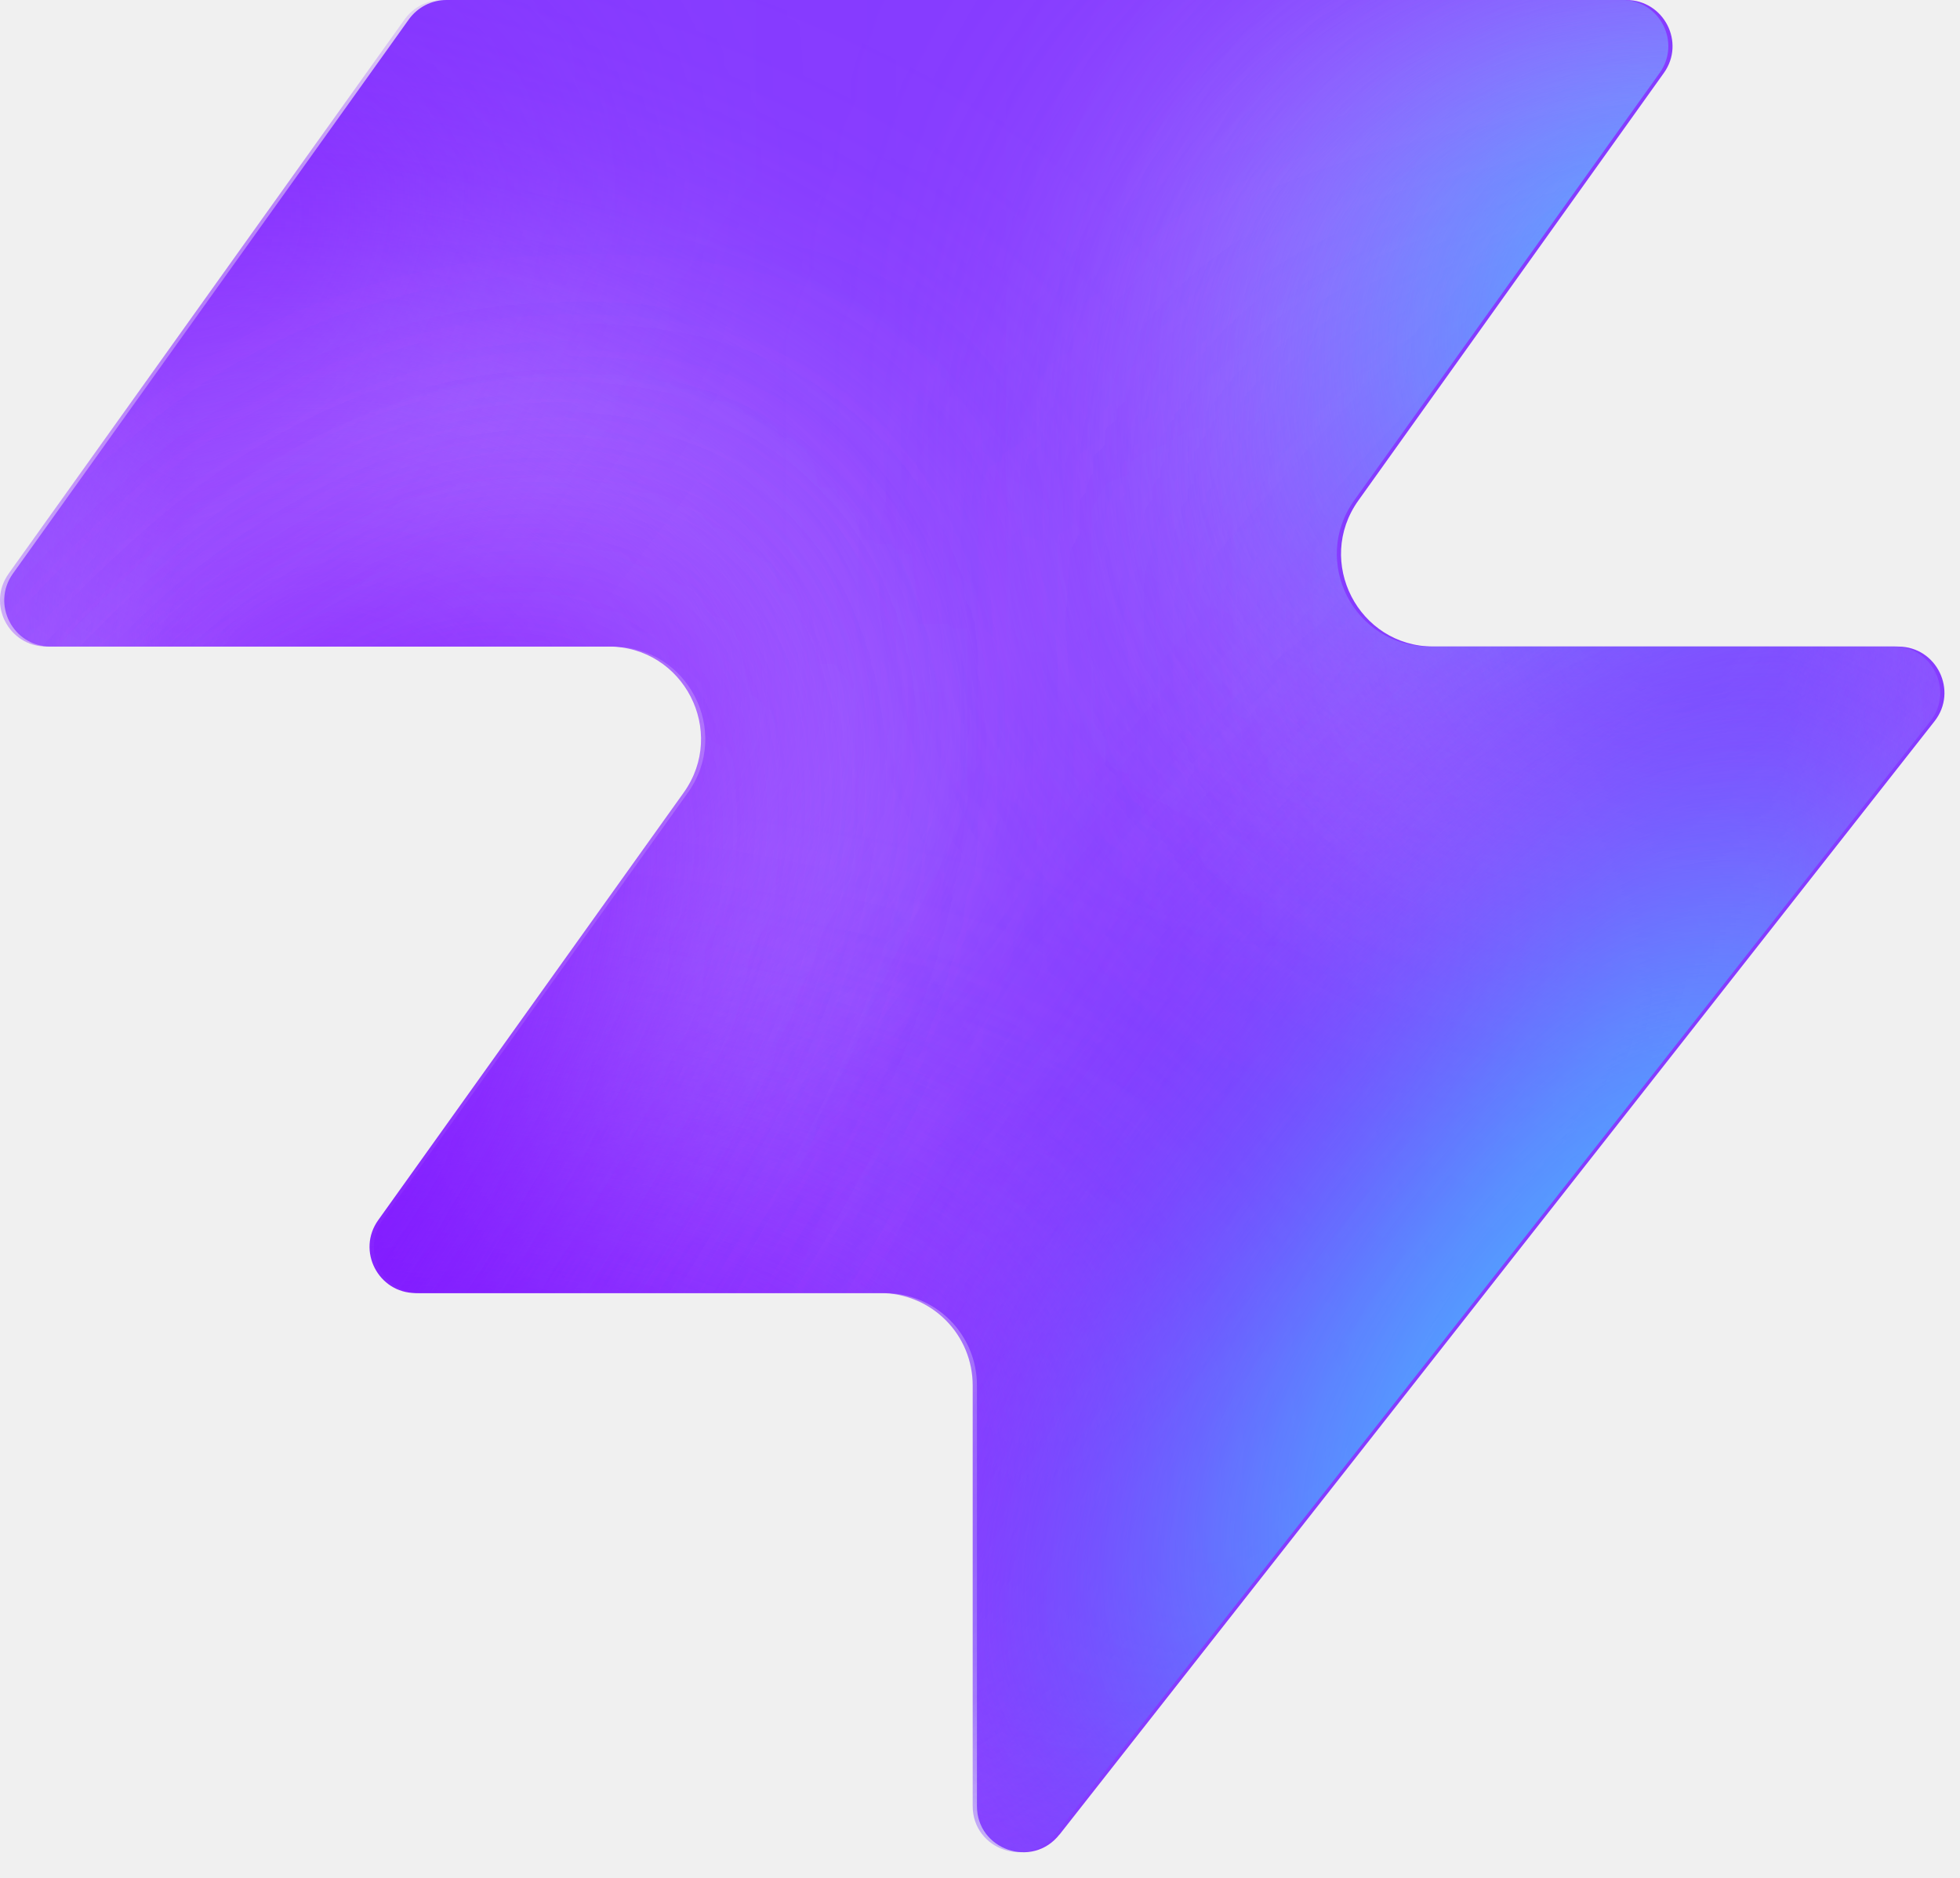
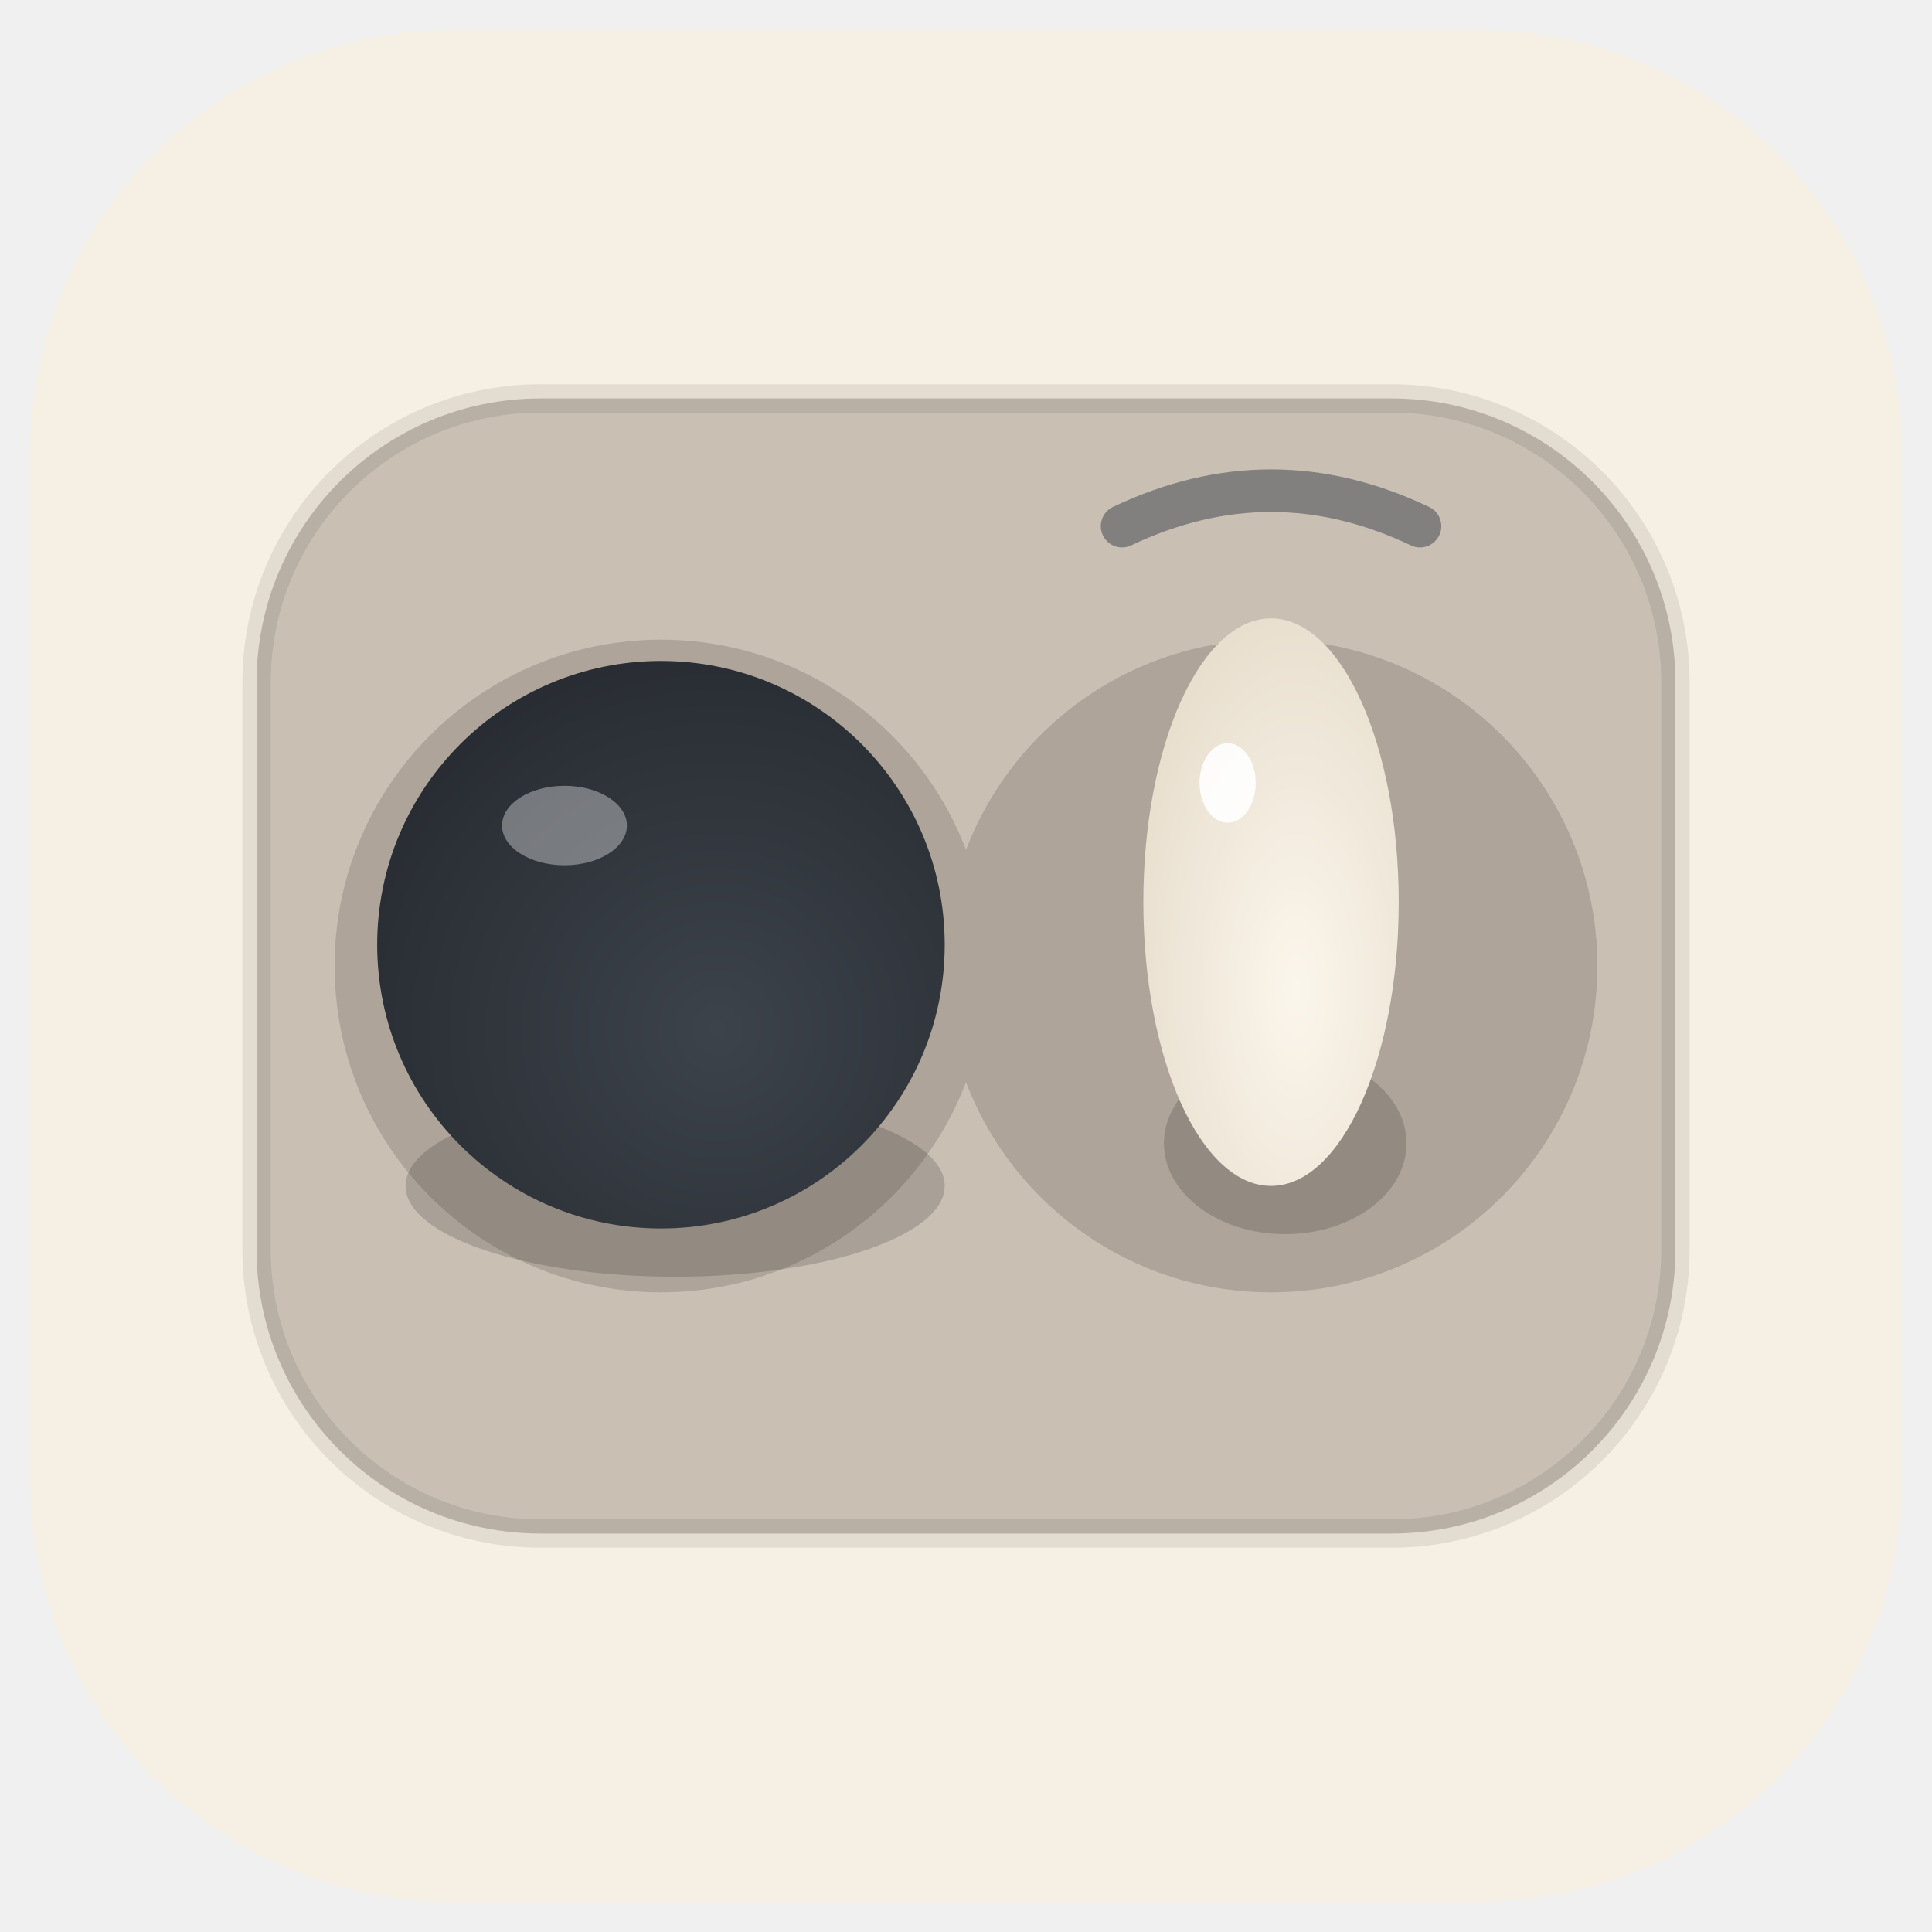
- <svg xmlns="http://www.w3.org/2000/svg" width="48" height="46" fill="none" viewBox="0 0 48 46">
-   <path fill="#863bff" d="M25.946 44.938c-.664.845-2.021.375-2.021-.698V33.937a2.26 2.26 0 0 0-2.262-2.262H10.287c-.92 0-1.456-1.04-.92-1.788l7.48-10.471c1.07-1.497 0-3.578-1.842-3.578H1.237c-.92 0-1.456-1.04-.92-1.788L10.013.474c.214-.297.556-.474.92-.474h28.894c.92 0 1.456 1.04.92 1.788l-7.48 10.471c-1.07 1.498 0 3.579 1.842 3.579h11.377c.943 0 1.473 1.088.89 1.83L25.947 44.94z" style="fill:#863bff;fill:color(display-p3 .525 .23 1);fill-opacity:1" />
-   <mask id="a" width="48" height="46" x="0" y="0" maskUnits="userSpaceOnUse" style="mask-type:alpha">
-     <path fill="#000" d="M25.842 44.938c-.664.844-2.021.375-2.021-.698V33.937a2.26 2.26 0 0 0-2.262-2.262H10.183c-.92 0-1.456-1.04-.92-1.788l7.48-10.471c1.07-1.498 0-3.579-1.842-3.579H1.133c-.92 0-1.456-1.04-.92-1.787L9.91.473c.214-.297.556-.474.92-.474h28.894c.92 0 1.456 1.04.92 1.788l-7.48 10.471c-1.07 1.498 0 3.578 1.842 3.578h11.377c.943 0 1.473 1.088.89 1.832L25.843 44.94z" style="fill:#000;fill-opacity:1" />
-   </mask>
-   <g mask="url(#a)">
-     <g filter="url(#b)">
-       <ellipse cx="5.508" cy="14.704" fill="#ede6ff" rx="5.508" ry="14.704" style="fill:#ede6ff;fill:color(display-p3 .927 .903 1);fill-opacity:1" transform="matrix(.00324 1 1 -.00324 -4.47 31.516)" />
-     </g>
-     <g filter="url(#c)">
-       <ellipse cx="10.399" cy="29.851" fill="#ede6ff" rx="10.399" ry="29.851" style="fill:#ede6ff;fill:color(display-p3 .927 .903 1);fill-opacity:1" transform="matrix(.00324 1 1 -.00324 -39.328 7.883)" />
-     </g>
-     <g filter="url(#d)">
-       <ellipse cx="5.508" cy="30.487" fill="#7e14ff" rx="5.508" ry="30.487" style="fill:#7e14ff;fill:color(display-p3 .492 .077 1);fill-opacity:1" transform="rotate(89.814 -25.913 -14.639)scale(1 -1)" />
-     </g>
-     <g filter="url(#e)">
-       <ellipse cx="5.508" cy="30.599" fill="#7e14ff" rx="5.508" ry="30.599" style="fill:#7e14ff;fill:color(display-p3 .492 .077 1);fill-opacity:1" transform="rotate(89.814 -32.644 -3.334)scale(1 -1)" />
-     </g>
-     <g filter="url(#f)">
-       <ellipse cx="5.508" cy="30.599" fill="#7e14ff" rx="5.508" ry="30.599" style="fill:#7e14ff;fill:color(display-p3 .492 .077 1);fill-opacity:1" transform="matrix(.00324 1 1 -.00324 -34.34 30.47)" />
-     </g>
-     <g filter="url(#g)">
-       <ellipse cx="14.072" cy="22.078" fill="#ede6ff" rx="14.072" ry="22.078" style="fill:#ede6ff;fill:color(display-p3 .927 .903 1);fill-opacity:1" transform="rotate(93.35 24.506 48.493)scale(-1 1)" />
-     </g>
-     <g filter="url(#h)">
-       <ellipse cx="3.47" cy="21.501" fill="#7e14ff" rx="3.47" ry="21.501" style="fill:#7e14ff;fill:color(display-p3 .492 .077 1);fill-opacity:1" transform="rotate(89.009 28.708 47.59)scale(-1 1)" />
-     </g>
-     <g filter="url(#i)">
-       <ellipse cx="3.47" cy="21.501" fill="#7e14ff" rx="3.47" ry="21.501" style="fill:#7e14ff;fill:color(display-p3 .492 .077 1);fill-opacity:1" transform="rotate(89.009 28.708 47.59)scale(-1 1)" />
-     </g>
-     <g filter="url(#j)">
-       <ellipse cx=".387" cy="8.972" fill="#7e14ff" rx="4.407" ry="29.108" style="fill:#7e14ff;fill:color(display-p3 .492 .077 1);fill-opacity:1" transform="rotate(39.51 .387 8.972)" />
-     </g>
-     <g filter="url(#k)">
-       <ellipse cx="47.523" cy="-6.092" fill="#7e14ff" rx="4.407" ry="29.108" style="fill:#7e14ff;fill:color(display-p3 .492 .077 1);fill-opacity:1" transform="rotate(37.892 47.523 -6.092)" />
-     </g>
-     <g filter="url(#l)">
-       <ellipse cx="41.412" cy="6.333" fill="#47bfff" rx="5.971" ry="9.665" style="fill:#47bfff;fill:color(display-p3 .28 .748 1);fill-opacity:1" transform="rotate(37.892 41.412 6.333)" />
-     </g>
-     <g filter="url(#m)">
-       <ellipse cx="-1.879" cy="38.332" fill="#7e14ff" rx="4.407" ry="29.108" style="fill:#7e14ff;fill:color(display-p3 .492 .077 1);fill-opacity:1" transform="rotate(37.892 -1.88 38.332)" />
-     </g>
-     <g filter="url(#n)">
-       <ellipse cx="-1.879" cy="38.332" fill="#7e14ff" rx="4.407" ry="29.108" style="fill:#7e14ff;fill:color(display-p3 .492 .077 1);fill-opacity:1" transform="rotate(37.892 -1.88 38.332)" />
-     </g>
-     <g filter="url(#o)">
-       <ellipse cx="35.651" cy="29.907" fill="#7e14ff" rx="4.407" ry="29.108" style="fill:#7e14ff;fill:color(display-p3 .492 .077 1);fill-opacity:1" transform="rotate(37.892 35.651 29.907)" />
-     </g>
-     <g filter="url(#p)">
-       <ellipse cx="38.418" cy="32.4" fill="#47bfff" rx="5.971" ry="15.297" style="fill:#47bfff;fill:color(display-p3 .28 .748 1);fill-opacity:1" transform="rotate(37.892 38.418 32.4)" />
-     </g>
+ <svg xmlns="http://www.w3.org/2000/svg" viewBox="0 0 512 512">
+   <rect x="8" y="8" width="496" height="496" rx="112" fill="#f6efe3" />
+   <g transform="translate(256 256) scale(0.94) translate(-256 -256)">
+     <rect x="56" y="96" width="400" height="320" rx="80" fill="#c9bfb3" />
+     <rect x="56" y="96" width="400" height="320" rx="80" fill="none" stroke="#000" stroke-opacity="0.08" stroke-width="8" />
+     <circle cx="170" cy="256" r="92" fill="#aea499" />
+     <circle cx="342" cy="256" r="92" fill="#aea499" />
+     <defs>
+       <radialGradient id="pd" cx="0.6" cy="0.65" r="0.75">
+         <stop offset="0" stop-color="#3d434b" />
+         <stop offset="1" stop-color="#262a30" />
+       </radialGradient>
+     </defs>
+     <ellipse cx="174" cy="318" rx="76" ry="25.6" fill="#000" fill-opacity="0.16" />
+     <ellipse cx="170" cy="250" rx="80" ry="80" fill="url(#pd)" />
+     <ellipse cx="142.8" cy="216.4" rx="17.6" ry="11.2" fill="#fff" fill-opacity="0.35" />
+     <defs>
+       <radialGradient id="pl" cx="0.6" cy="0.65" r="0.75">
+         <stop offset="0" stop-color="#fbf6ec" />
+         <stop offset="1" stop-color="#e6dccb" />
+       </radialGradient>
+     </defs>
+     <ellipse cx="346" cy="306" rx="34.2" ry="25.6" fill="#000" fill-opacity="0.16" />
+     <ellipse cx="342" cy="238" rx="36" ry="80" fill="url(#pl)" />
+     <ellipse cx="329.76" cy="204.4" rx="7.92" ry="11.2" fill="#fff" fill-opacity="0.9" />
+     <path d="M 300 132 Q 342 112 384 132" fill="none" stroke="#3d434b" stroke-width="12" stroke-linecap="round" stroke-opacity="0.5" />
  </g>
-   <defs>
-     <filter id="b" width="60.045" height="41.654" x="-19.77" y="16.149" color-interpolation-filters="sRGB" filterUnits="userSpaceOnUse">
-       <feFlood flood-opacity="0" result="BackgroundImageFix" />
-       <feBlend in="SourceGraphic" in2="BackgroundImageFix" result="shape" />
-       <feGaussianBlur result="effect1_foregroundBlur_2002_17158" stdDeviation="7.659" />
-     </filter>
-     <filter id="c" width="90.34" height="51.437" x="-54.613" y="-7.533" color-interpolation-filters="sRGB" filterUnits="userSpaceOnUse">
-       <feFlood flood-opacity="0" result="BackgroundImageFix" />
-       <feBlend in="SourceGraphic" in2="BackgroundImageFix" result="shape" />
-       <feGaussianBlur result="effect1_foregroundBlur_2002_17158" stdDeviation="7.659" />
-     </filter>
-     <filter id="d" width="79.355" height="29.4" x="-49.64" y="2.03" color-interpolation-filters="sRGB" filterUnits="userSpaceOnUse">
-       <feFlood flood-opacity="0" result="BackgroundImageFix" />
-       <feBlend in="SourceGraphic" in2="BackgroundImageFix" result="shape" />
-       <feGaussianBlur result="effect1_foregroundBlur_2002_17158" stdDeviation="4.596" />
-     </filter>
-     <filter id="e" width="79.579" height="29.4" x="-45.045" y="20.029" color-interpolation-filters="sRGB" filterUnits="userSpaceOnUse">
-       <feFlood flood-opacity="0" result="BackgroundImageFix" />
-       <feBlend in="SourceGraphic" in2="BackgroundImageFix" result="shape" />
-       <feGaussianBlur result="effect1_foregroundBlur_2002_17158" stdDeviation="4.596" />
-     </filter>
-     <filter id="f" width="79.579" height="29.4" x="-43.513" y="21.178" color-interpolation-filters="sRGB" filterUnits="userSpaceOnUse">
-       <feFlood flood-opacity="0" result="BackgroundImageFix" />
-       <feBlend in="SourceGraphic" in2="BackgroundImageFix" result="shape" />
-       <feGaussianBlur result="effect1_foregroundBlur_2002_17158" stdDeviation="4.596" />
-     </filter>
-     <filter id="g" width="74.749" height="58.852" x="15.756" y="-17.901" color-interpolation-filters="sRGB" filterUnits="userSpaceOnUse">
-       <feFlood flood-opacity="0" result="BackgroundImageFix" />
-       <feBlend in="SourceGraphic" in2="BackgroundImageFix" result="shape" />
-       <feGaussianBlur result="effect1_foregroundBlur_2002_17158" stdDeviation="7.659" />
-     </filter>
-     <filter id="h" width="61.377" height="25.362" x="23.548" y="2.284" color-interpolation-filters="sRGB" filterUnits="userSpaceOnUse">
-       <feFlood flood-opacity="0" result="BackgroundImageFix" />
-       <feBlend in="SourceGraphic" in2="BackgroundImageFix" result="shape" />
-       <feGaussianBlur result="effect1_foregroundBlur_2002_17158" stdDeviation="4.596" />
-     </filter>
-     <filter id="i" width="61.377" height="25.362" x="23.548" y="2.284" color-interpolation-filters="sRGB" filterUnits="userSpaceOnUse">
-       <feFlood flood-opacity="0" result="BackgroundImageFix" />
-       <feBlend in="SourceGraphic" in2="BackgroundImageFix" result="shape" />
-       <feGaussianBlur result="effect1_foregroundBlur_2002_17158" stdDeviation="4.596" />
-     </filter>
-     <filter id="j" width="56.045" height="63.649" x="-27.636" y="-22.853" color-interpolation-filters="sRGB" filterUnits="userSpaceOnUse">
-       <feFlood flood-opacity="0" result="BackgroundImageFix" />
-       <feBlend in="SourceGraphic" in2="BackgroundImageFix" result="shape" />
-       <feGaussianBlur result="effect1_foregroundBlur_2002_17158" stdDeviation="4.596" />
-     </filter>
-     <filter id="k" width="54.814" height="64.646" x="20.116" y="-38.415" color-interpolation-filters="sRGB" filterUnits="userSpaceOnUse">
-       <feFlood flood-opacity="0" result="BackgroundImageFix" />
-       <feBlend in="SourceGraphic" in2="BackgroundImageFix" result="shape" />
-       <feGaussianBlur result="effect1_foregroundBlur_2002_17158" stdDeviation="4.596" />
-     </filter>
-     <filter id="l" width="33.541" height="35.313" x="24.641" y="-11.323" color-interpolation-filters="sRGB" filterUnits="userSpaceOnUse">
-       <feFlood flood-opacity="0" result="BackgroundImageFix" />
-       <feBlend in="SourceGraphic" in2="BackgroundImageFix" result="shape" />
-       <feGaussianBlur result="effect1_foregroundBlur_2002_17158" stdDeviation="4.596" />
-     </filter>
-     <filter id="m" width="54.814" height="64.646" x="-29.286" y="6.009" color-interpolation-filters="sRGB" filterUnits="userSpaceOnUse">
-       <feFlood flood-opacity="0" result="BackgroundImageFix" />
-       <feBlend in="SourceGraphic" in2="BackgroundImageFix" result="shape" />
-       <feGaussianBlur result="effect1_foregroundBlur_2002_17158" stdDeviation="4.596" />
-     </filter>
-     <filter id="n" width="54.814" height="64.646" x="-29.286" y="6.009" color-interpolation-filters="sRGB" filterUnits="userSpaceOnUse">
-       <feFlood flood-opacity="0" result="BackgroundImageFix" />
-       <feBlend in="SourceGraphic" in2="BackgroundImageFix" result="shape" />
-       <feGaussianBlur result="effect1_foregroundBlur_2002_17158" stdDeviation="4.596" />
-     </filter>
-     <filter id="o" width="54.814" height="64.646" x="8.244" y="-2.416" color-interpolation-filters="sRGB" filterUnits="userSpaceOnUse">
-       <feFlood flood-opacity="0" result="BackgroundImageFix" />
-       <feBlend in="SourceGraphic" in2="BackgroundImageFix" result="shape" />
-       <feGaussianBlur result="effect1_foregroundBlur_2002_17158" stdDeviation="4.596" />
-     </filter>
-     <filter id="p" width="39.409" height="43.623" x="18.713" y="10.588" color-interpolation-filters="sRGB" filterUnits="userSpaceOnUse">
-       <feFlood flood-opacity="0" result="BackgroundImageFix" />
-       <feBlend in="SourceGraphic" in2="BackgroundImageFix" result="shape" />
-       <feGaussianBlur result="effect1_foregroundBlur_2002_17158" stdDeviation="4.596" />
-     </filter>
-   </defs>
</svg>
